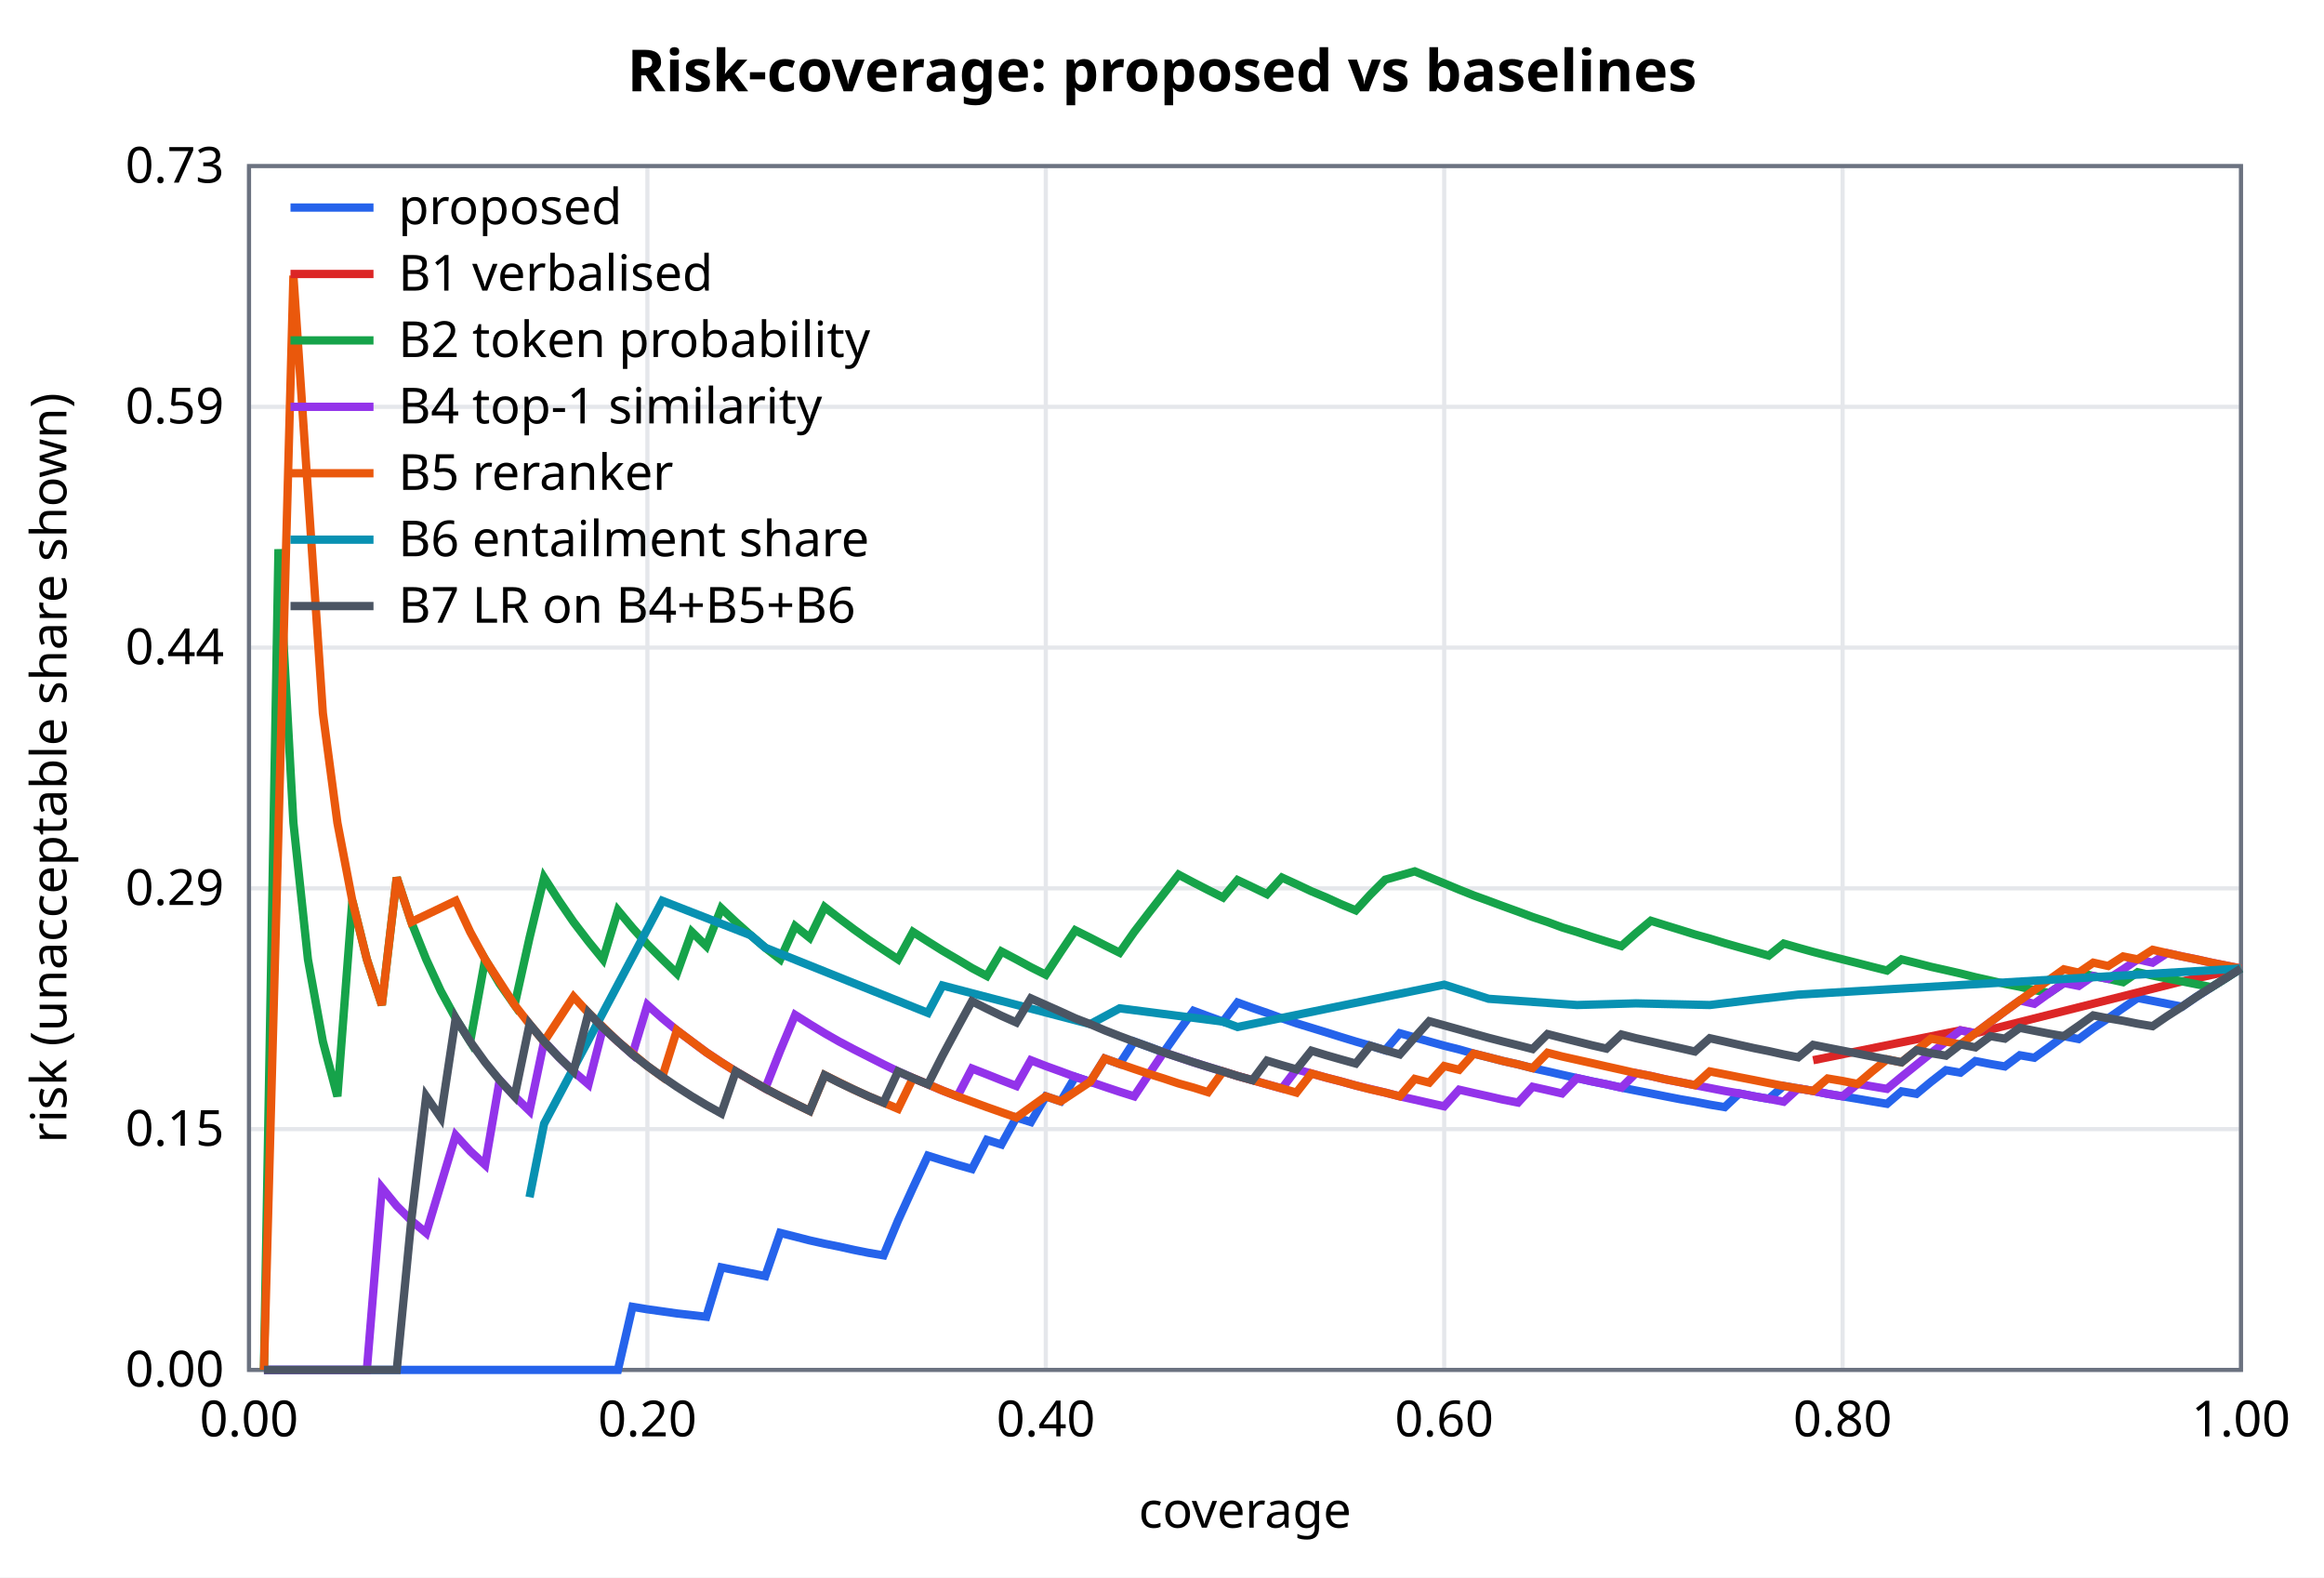
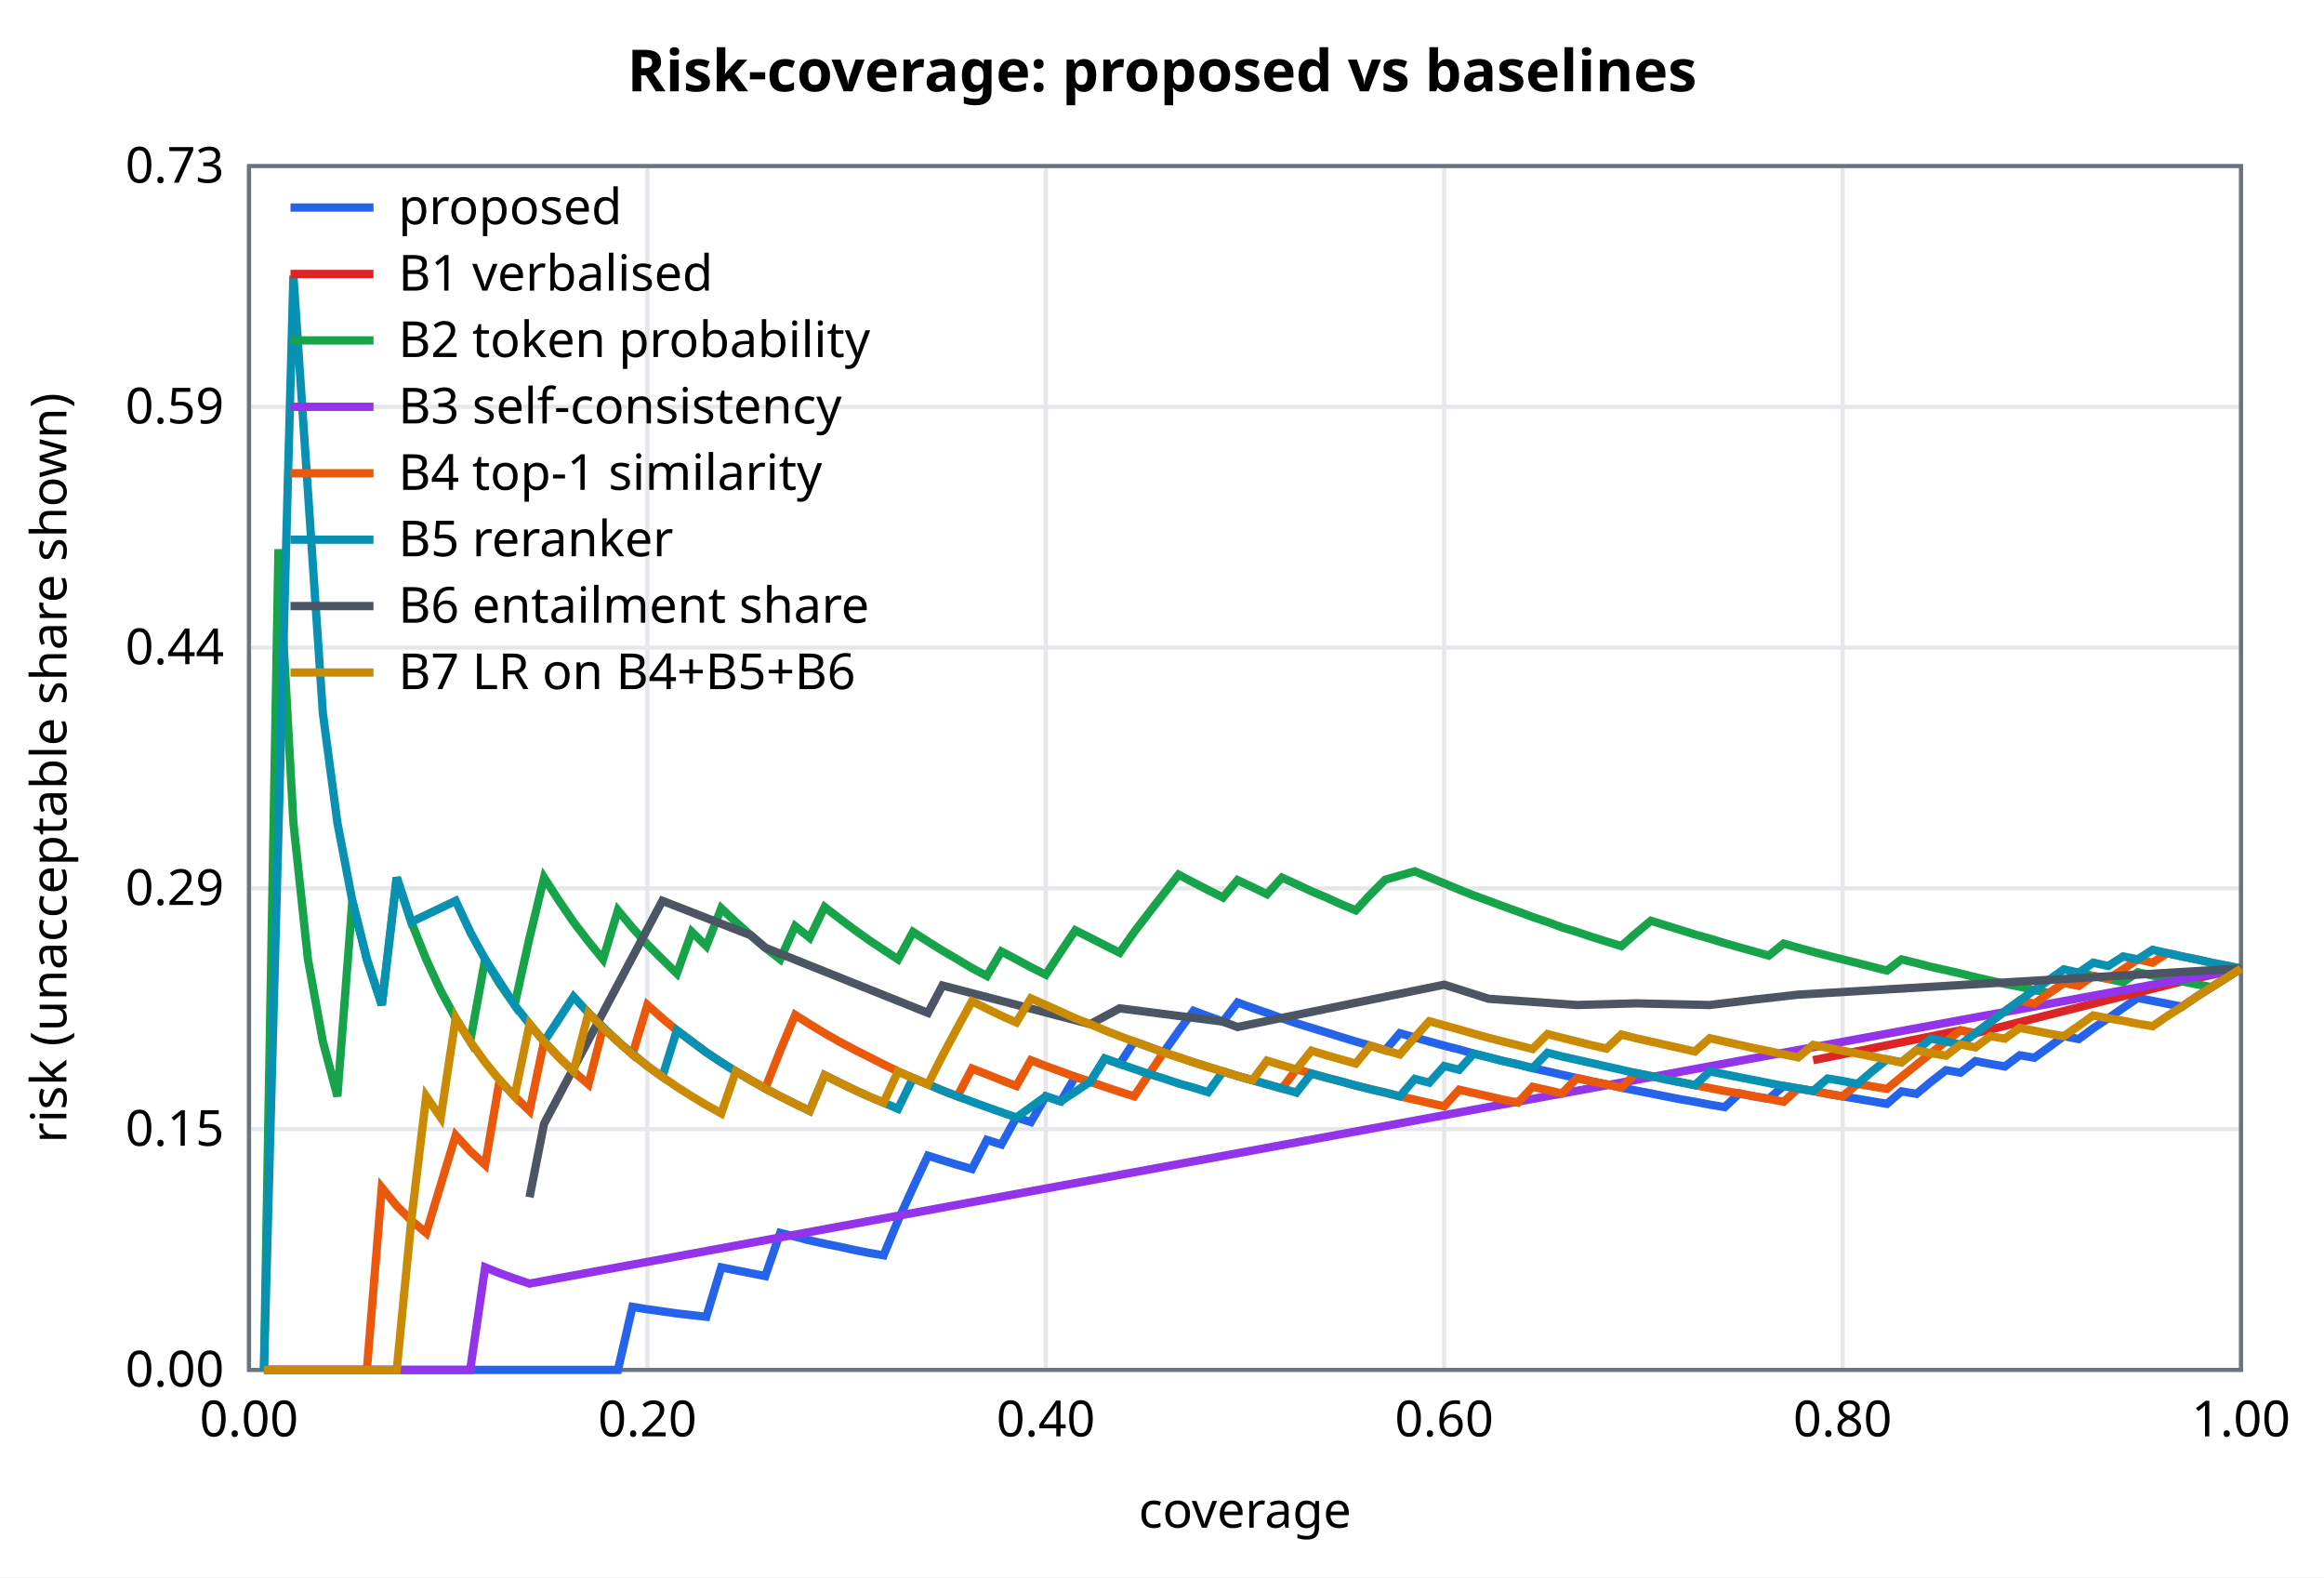
<svg xmlns="http://www.w3.org/2000/svg" width="560" height="380" viewBox="0 0 560 380" font-family="sans-serif" font-size="12">
  <rect width="560" height="380" fill="white" />
  <text x="280.0" y="22" text-anchor="middle" font-size="14" font-weight="bold">Risk-coverage: proposed vs baselines</text>
  <line x1="60.0" y1="40" x2="60.0" y2="330" stroke="#e5e7eb" />
  <text x="60.0" y="346" text-anchor="middle">0.00</text>
  <line x1="60" y1="330.0" x2="540" y2="330.0" stroke="#e5e7eb" />
  <text x="54" y="334.0" text-anchor="end">0.00</text>
  <line x1="156.0" y1="40" x2="156.0" y2="330" stroke="#e5e7eb" />
  <text x="156.0" y="346" text-anchor="middle">0.20</text>
  <line x1="60" y1="272.0" x2="540" y2="272.0" stroke="#e5e7eb" />
  <text x="54" y="276.0" text-anchor="end">0.15</text>
  <line x1="252.0" y1="40" x2="252.0" y2="330" stroke="#e5e7eb" />
  <text x="252.0" y="346" text-anchor="middle">0.40</text>
  <line x1="60" y1="214.0" x2="540" y2="214.0" stroke="#e5e7eb" />
  <text x="54" y="218.0" text-anchor="end">0.29</text>
  <line x1="348.0" y1="40" x2="348.0" y2="330" stroke="#e5e7eb" />
  <text x="348.0" y="346" text-anchor="middle">0.60</text>
  <line x1="60" y1="156.0" x2="540" y2="156.0" stroke="#e5e7eb" />
  <text x="54" y="160.0" text-anchor="end">0.44</text>
  <line x1="444.0" y1="40" x2="444.0" y2="330" stroke="#e5e7eb" />
  <text x="444.0" y="346" text-anchor="middle">0.80</text>
  <line x1="60" y1="98.0" x2="540" y2="98.0" stroke="#e5e7eb" />
  <text x="54" y="102.0" text-anchor="end">0.59</text>
  <line x1="540.0" y1="40" x2="540.0" y2="330" stroke="#e5e7eb" />
  <text x="540.0" y="346" text-anchor="middle">1.00</text>
  <line x1="60" y1="40.0" x2="540" y2="40.0" stroke="#e5e7eb" />
  <text x="54" y="44.0" text-anchor="end">0.73</text>
  <rect x="60" y="40" width="480" height="290" fill="none" stroke="#6b7280" />
  <text x="300.0" y="368" text-anchor="middle">coverage</text>
  <text x="16" y="185.0" text-anchor="middle" transform="rotate(-90 16 185.0)">risk (unacceptable share shown)</text>
  <polyline points="63.6,330.0 67.1,330.0 70.7,330.0 74.2,330.0 77.8,330.0 81.3,330.0 84.9,330.0 88.4,330.0 92.0,330.0 95.6,330.0 99.1,330.0 102.7,330.0 106.2,330.0 109.8,330.0 113.3,330.0 116.9,330.0 120.4,330.0 124.0,330.0 127.6,330.0 131.1,330.0 134.7,330.0 138.2,330.0 141.8,330.0 145.3,330.0 148.9,330.0 152.4,314.8 156.0,315.4 159.6,315.9 163.1,316.4 166.7,316.8 170.2,317.2 173.8,305.3 177.3,306.0 180.9,306.7 184.4,307.4 188.0,297.0 191.6,297.9 195.1,298.8 198.7,299.6 202.2,300.3 205.8,301.1 209.3,301.8 212.9,302.4 216.4,294.0 220.0,286.1 223.6,278.4 227.1,279.5 230.7,280.6 234.2,281.6 237.8,274.6 241.3,275.7 244.9,269.2 248.4,270.3 252.0,264.1 255.6,265.3 259.1,259.4 262.7,260.6 266.2,255.0 269.8,256.3 273.3,250.9 276.9,252.2 280.4,253.5 284.0,248.4 287.6,243.5 291.1,244.8 294.7,246.1 298.2,241.5 301.8,242.8 305.3,244.0 308.9,245.3 312.4,246.5 316.0,247.6 319.6,248.7 323.1,249.8 326.7,250.9 330.2,251.9 333.8,253.0 337.3,248.9 340.9,249.9 344.4,250.9 348.0,251.9 351.6,252.8 355.1,253.8 358.7,254.7 362.2,255.6 365.8,256.4 369.3,257.3 372.9,258.1 376.4,258.9 380.0,259.7 383.6,260.5 387.1,261.2 390.7,262.0 394.2,262.7 397.8,263.4 401.3,264.1 404.9,264.8 408.4,265.4 412.0,266.1 415.6,266.7 419.1,263.4 422.7,264.1 426.2,264.7 429.8,261.6 433.3,262.2 436.9,262.8 440.4,263.5 444.0,264.1 447.6,264.7 451.1,265.3 454.7,265.9 458.2,262.9 461.8,263.5 465.3,260.6 468.9,257.8 472.4,258.4 476.0,255.6 479.6,256.3 483.1,256.9 486.7,254.2 490.2,254.8 493.8,252.2 497.3,249.6 500.9,250.3 504.4,247.7 508.0,245.3 511.6,242.8 515.1,240.4 518.7,241.1 522.2,241.8 525.8,242.5 529.3,240.1 532.9,237.8 536.4,235.6 540.0,233.3" fill="none" stroke="#2563eb" stroke-width="2" />
  <polyline points="436.9,255.4 472.4,248.2 476.0,248.9 525.8,236.4 540.0,233.3" fill="none" stroke="#dc2626" stroke-width="2" />
  <polyline points="63.6,330.0 67.1,132.3 70.7,198.2 74.2,231.1 77.8,250.9 81.3,264.1 84.9,217.0 88.4,231.1 92.0,242.1 95.6,211.4 99.1,222.1 102.7,231.1 106.2,238.7 109.8,245.3 113.3,250.9 116.9,231.1 120.4,237.0 124.0,242.1 127.6,225.9 131.1,211.4 134.7,217.0 138.2,222.1 141.8,226.8 145.3,231.1 148.9,219.3 152.4,223.5 156.0,227.5 159.6,231.1 163.1,234.5 166.7,224.5 170.2,227.9 173.8,218.8 177.3,222.1 180.9,225.3 184.4,228.3 188.0,231.1 191.6,223.1 195.1,225.9 198.7,218.5 202.2,221.2 205.8,223.9 209.3,226.4 212.9,228.8 216.4,231.1 220.0,224.5 223.6,226.8 227.1,229.0 230.7,231.1 234.2,233.2 237.8,235.1 241.3,229.2 244.9,231.1 248.4,233.0 252.0,234.8 255.6,229.3 259.1,224.1 262.7,225.9 266.2,227.7 269.8,229.5 273.3,224.5 276.9,219.8 284.0,210.7 287.6,212.6 291.1,214.4 294.7,216.2 298.2,212.0 301.8,213.7 305.3,215.4 308.9,211.4 312.4,213.0 316.0,214.7 319.6,216.2 323.1,217.8 326.7,219.3 330.2,215.5 333.8,211.9 340.9,209.9 348.0,212.8 351.6,214.3 355.1,215.7 358.7,217.0 362.2,218.3 365.8,219.6 369.3,220.9 372.9,222.1 376.4,223.4 380.0,224.5 383.6,225.7 387.1,226.8 390.7,227.9 394.2,224.8 397.8,221.8 401.3,222.9 404.9,224.0 408.4,225.1 412.0,226.1 415.6,227.2 419.1,228.2 422.7,229.2 426.2,230.2 429.8,227.3 433.3,228.3 436.9,229.3 440.4,230.2 444.0,231.1 447.6,232.0 451.1,232.9 454.7,233.8 458.2,231.1 461.8,232.0 465.3,232.9 468.9,233.7 472.4,234.5 476.0,235.4 479.6,236.2 483.1,237.0 486.7,237.7 490.2,238.5 493.8,239.2 497.3,236.8 500.9,234.3 504.4,235.1 508.0,235.8 511.6,236.6 515.1,234.2 518.7,235.0 522.2,235.7 525.8,236.4 529.3,237.1 532.9,237.8 536.4,235.6 540.0,233.3" fill="none" stroke="#16a34a" stroke-width="2" />
-   <polyline points="63.6,330.0 67.1,330.0 70.7,330.0 74.2,330.0 77.8,330.0 81.3,330.0 84.9,330.0 88.4,330.0 92.0,286.1 95.6,290.5 99.1,294.0 102.7,297.0 109.8,273.5 113.3,277.3 116.9,280.6 120.4,260.2 124.0,264.1 127.6,267.6 131.1,250.9 134.7,254.7 138.2,258.1 141.8,261.2 145.3,247.6 148.9,250.9 152.4,254.0 156.0,242.1 159.6,245.3 163.1,248.2 166.7,250.9 170.2,253.5 173.8,255.9 177.3,258.1 180.9,260.2 184.4,262.2 188.0,253.1 191.6,244.5 195.1,246.7 198.7,248.9 202.2,250.9 205.8,252.8 212.9,256.4 216.4,258.1 220.0,259.7 223.6,261.2 227.1,262.7 230.7,264.1 234.2,257.4 237.8,258.8 241.3,260.2 244.9,261.6 248.4,255.4 252.0,256.8 255.6,258.1 259.1,259.4 262.7,260.6 266.2,261.8 269.8,263.0 273.3,264.1 276.9,258.7 280.4,253.5 284.0,254.7 287.6,255.9 291.1,257.0 294.7,258.1 298.2,259.2 301.8,260.2 305.3,261.2 308.9,262.2 312.4,257.6 316.0,258.6 319.6,259.6 323.1,260.5 326.7,261.5 333.8,263.2 337.3,264.1 340.9,264.9 344.4,265.7 348.0,266.5 351.6,262.5 355.1,263.3 358.7,264.1 362.2,264.9 365.8,265.6 369.3,261.8 372.9,262.6 376.4,263.4 380.0,259.7 383.6,260.5 387.1,261.2 390.7,262.0 394.2,258.5 397.8,259.2 401.3,260.0 404.9,260.7 408.4,261.4 412.0,262.1 415.6,262.8 419.1,263.4 422.7,264.1 426.2,264.7 429.8,265.4 433.3,262.2 436.9,262.8 440.4,263.5 444.0,264.1 447.6,261.1 451.1,261.7 454.7,262.3 458.2,259.4 461.8,256.5 465.3,253.7 468.9,250.9 472.4,248.2 476.0,248.9 479.6,246.2 483.1,243.6 486.7,241.0 490.2,241.8 493.8,239.2 497.3,236.8 500.9,237.5 504.4,235.1 508.0,235.8 511.6,233.5 515.1,231.1 518.7,231.9 522.2,229.6 525.8,230.4 529.3,231.1 532.9,231.9 536.4,232.6 540.0,233.3" fill="none" stroke="#9333ea" stroke-width="2" />
-   <polyline points="63.6,330.0 70.7,66.4 77.8,171.8 81.3,198.2 84.9,217.0 88.4,231.1 92.0,242.1 95.6,211.4 99.1,222.1 109.8,217.0 113.3,224.5 116.9,231.1 124.0,242.1 127.6,246.7 131.1,250.9 138.2,240.1 141.8,244.0 148.9,250.9 156.0,256.8 159.6,259.4 163.1,248.2 170.2,253.5 173.8,255.9 177.3,258.1 180.9,260.2 184.4,262.2 188.0,264.1 191.6,265.9 195.1,267.6 198.7,259.0 205.8,262.5 209.3,264.1 216.4,267.1 220.0,259.7 223.6,261.2 227.1,262.7 230.7,264.1 237.8,266.7 244.9,269.2 252.0,264.1 255.6,265.3 262.7,260.6 266.2,255.0 269.8,256.3 273.3,257.5 276.9,258.7 280.4,259.8 284.0,261.0 287.6,262.0 291.1,263.1 294.7,258.1 298.2,259.2 305.3,261.2 308.9,262.2 312.4,263.2 316.0,258.6 319.6,259.6 323.1,260.5 326.7,261.5 330.2,262.4 333.8,263.2 337.3,264.1 340.9,259.9 344.4,260.8 348.0,256.8 351.6,257.7 355.1,253.8 358.7,254.7 362.2,255.6 365.8,256.4 369.3,257.3 372.9,253.6 376.4,254.5 380.0,255.3 383.6,256.1 387.1,256.9 390.7,257.7 394.2,258.5 397.8,259.2 401.3,260.0 404.9,260.7 408.4,261.4 412.0,258.1 415.6,258.8 419.1,259.5 422.7,260.2 426.2,260.9 429.8,261.6 433.3,262.2 436.9,262.8 440.4,259.8 444.0,260.4 447.6,261.1 451.1,258.1 454.7,255.2 458.2,255.9 461.8,253.0 465.3,250.2 468.9,250.9 472.4,251.6 476.0,248.9 479.6,246.2 483.1,243.6 486.7,241.0 490.2,238.5 493.8,236.0 497.3,233.5 500.9,234.3 504.4,231.9 508.0,232.7 511.6,230.4 515.1,231.1 518.7,228.8 522.2,229.6 525.8,230.4 529.3,231.1 532.9,231.9 540.0,233.3" fill="none" stroke="#ea580c" stroke-width="2" />
-   <polyline points="127.6,288.4 131.1,270.7 159.6,217.0 180.9,225.3 184.4,228.3 223.6,244.0 227.1,237.4 262.7,246.7 269.8,242.9 294.7,246.1 298.2,247.4 348.0,237.2 358.7,240.6 380.0,242.1 394.2,241.7 412.0,242.1 422.7,240.8 433.3,239.6 540.0,233.3" fill="none" stroke="#0891b2" stroke-width="2" />
-   <polyline points="63.6,330.0 67.1,330.0 70.7,330.0 74.2,330.0 77.8,330.0 81.3,330.0 84.9,330.0 88.4,330.0 92.0,330.0 95.6,330.0 99.1,294.0 102.7,264.1 106.2,269.2 109.8,245.3 113.3,250.9 116.9,255.9 120.4,260.2 124.0,264.1 127.6,246.7 131.1,250.9 134.7,254.7 138.2,258.1 141.8,244.0 145.3,247.6 148.9,250.9 152.4,254.0 156.0,256.8 159.6,259.4 163.1,261.8 166.7,264.1 170.2,266.2 173.8,268.2 177.3,258.1 180.9,260.2 184.4,262.2 188.0,264.1 191.6,265.9 195.1,267.6 198.7,259.0 202.2,260.8 205.8,262.5 209.3,264.1 212.9,265.6 216.4,258.1 220.0,259.7 223.6,261.2 227.1,254.3 230.7,247.6 234.2,241.2 237.8,243.0 241.3,244.7 244.9,246.3 248.4,240.5 252.0,242.1 255.6,243.7 259.1,245.3 262.7,246.7 266.2,248.2 269.8,249.6 273.3,250.9 276.9,252.2 280.4,253.5 284.0,254.7 287.6,255.9 291.1,257.0 294.7,258.1 298.2,259.2 301.8,260.2 305.3,255.5 308.9,256.6 312.4,257.6 316.0,253.1 319.6,254.2 323.1,255.2 326.7,256.2 330.2,251.9 333.8,253.0 337.3,254.0 340.9,249.9 344.4,246.0 348.0,247.0 351.6,248.0 355.1,249.0 358.7,250.0 362.2,250.9 365.8,251.8 369.3,252.7 372.9,249.1 376.4,250.0 380.0,250.9 383.6,251.8 387.1,252.6 390.7,249.2 394.2,250.1 397.8,250.9 401.3,251.7 404.9,252.5 408.4,253.3 412.0,250.1 415.6,250.9 419.1,251.7 422.7,252.5 426.2,253.2 429.8,254.0 433.3,254.7 436.9,251.7 440.4,252.4 444.0,253.1 447.6,253.8 451.1,254.5 454.7,255.2 458.2,255.9 461.8,253.0 465.3,253.7 468.9,254.3 472.4,251.6 476.0,252.3 479.6,249.6 483.1,250.2 486.7,247.6 490.2,248.3 493.8,249.0 497.3,249.6 500.9,247.1 504.4,244.6 508.0,245.3 511.6,245.9 515.1,246.6 518.7,247.2 522.2,244.8 525.8,242.5 529.3,240.1 532.9,237.8 536.4,235.6 540.0,233.3" fill="none" stroke="#4b5563" stroke-width="2" />
+   <polyline points="63.6,330.0 67.1,330.0 70.7,330.0 74.2,330.0 77.8,330.0 81.3,330.0 84.9,330.0 88.4,330.0 92.0,330.0 95.6,330.0 99.1,330.0 102.7,330.0 106.2,330.0 109.8,330.0 113.3,330.0 116.9,305.3 120.4,306.7 124.0,308.0 127.6,309.2 540.0,233.3" fill="none" stroke="#9333ea" stroke-width="2" />
+   <polyline points="63.6,330.0 67.1,330.0 70.7,330.0 74.2,330.0 77.8,330.0 81.3,330.0 84.9,330.0 88.4,330.0 92.0,286.1 95.6,290.5 99.1,294.0 102.7,297.0 109.8,273.5 113.3,277.3 116.9,280.6 120.4,260.2 124.0,264.1 127.6,267.6 131.1,250.9 134.7,254.7 138.2,258.1 141.8,261.2 145.3,247.6 148.9,250.9 152.4,254.0 156.0,242.1 159.6,245.3 163.1,248.2 166.7,250.9 170.2,253.5 173.8,255.9 177.3,258.1 180.9,260.2 184.4,262.2 188.0,253.1 191.6,244.5 195.1,246.7 198.7,248.9 202.2,250.9 205.8,252.8 212.9,256.4 216.4,258.1 220.0,259.7 223.6,261.2 227.1,262.7 230.7,264.1 234.2,257.4 237.8,258.8 241.3,260.2 244.9,261.6 248.4,255.4 252.0,256.8 255.6,258.1 259.1,259.4 262.7,260.6 266.2,261.8 269.8,263.0 273.3,264.1 276.9,258.7 280.4,253.5 284.0,254.7 287.6,255.9 291.1,257.0 294.7,258.1 298.2,259.2 301.8,260.2 305.3,261.2 308.9,262.2 312.4,257.6 316.0,258.6 319.6,259.6 323.1,260.5 326.7,261.5 333.8,263.2 337.3,264.1 340.9,264.9 344.4,265.7 348.0,266.5 351.6,262.5 355.1,263.3 358.7,264.1 362.2,264.9 365.8,265.6 369.3,261.8 372.9,262.6 376.4,263.4 380.0,259.7 383.6,260.5 387.1,261.2 390.7,262.0 394.2,258.5 397.8,259.2 401.3,260.0 404.9,260.7 408.4,261.4 412.0,262.1 415.6,262.8 419.1,263.4 422.7,264.1 426.2,264.7 429.8,265.4 433.3,262.2 436.9,262.8 440.4,263.5 444.0,264.1 447.6,261.1 451.1,261.7 454.7,262.3 458.2,259.4 461.8,256.5 465.3,253.7 468.9,250.9 472.4,248.2 476.0,248.9 479.6,246.2 483.1,243.6 486.7,241.0 490.2,241.8 493.8,239.2 497.3,236.8 500.9,237.5 504.4,235.1 508.0,235.8 511.6,233.5 515.1,231.1 518.7,231.9 522.2,229.6 525.8,230.4 529.3,231.1 532.9,231.9 536.4,232.6 540.0,233.3" fill="none" stroke="#ea580c" stroke-width="2" />
+   <polyline points="63.6,330.0 70.7,66.4 77.8,171.8 81.3,198.2 84.9,217.0 88.4,231.1 92.0,242.1 95.6,211.4 99.1,222.1 109.8,217.0 113.3,224.5 116.9,231.1 124.0,242.1 127.6,246.7 131.1,250.9 138.2,240.1 141.8,244.0 148.9,250.9 156.0,256.8 159.6,259.4 163.1,248.2 170.2,253.5 173.8,255.9 177.3,258.1 180.9,260.2 184.4,262.2 188.0,264.1 191.6,265.9 195.1,267.6 198.7,259.0 205.8,262.5 209.3,264.1 216.4,267.1 220.0,259.7 223.6,261.2 227.1,262.7 230.7,264.1 237.8,266.7 244.9,269.2 252.0,264.1 255.6,265.3 262.7,260.6 266.2,255.0 269.8,256.3 273.3,257.5 276.9,258.7 280.4,259.8 284.0,261.0 287.6,262.0 291.1,263.1 294.7,258.1 298.2,259.2 305.3,261.2 308.9,262.2 312.4,263.2 316.0,258.6 319.6,259.6 323.1,260.5 326.7,261.5 330.2,262.4 333.8,263.2 337.3,264.1 340.9,259.9 344.4,260.8 348.0,256.8 351.6,257.7 355.1,253.8 358.7,254.7 362.2,255.6 365.8,256.4 369.3,257.3 372.9,253.6 376.4,254.5 380.0,255.3 383.6,256.1 387.1,256.9 390.7,257.7 394.2,258.5 397.8,259.2 401.3,260.0 404.9,260.7 408.4,261.4 412.0,258.1 415.6,258.8 419.1,259.5 422.7,260.2 426.2,260.9 429.8,261.6 433.3,262.2 436.9,262.8 440.4,259.8 444.0,260.4 447.6,261.1 451.1,258.1 454.7,255.2 458.2,255.9 461.8,253.0 465.3,250.2 468.9,250.9 472.4,251.6 476.0,248.9 479.6,246.2 483.1,243.6 486.7,241.0 490.2,238.5 493.8,236.0 497.3,233.5 500.9,234.3 504.4,231.9 508.0,232.7 511.6,230.4 515.1,231.1 518.7,228.8 522.2,229.6 525.8,230.4 529.3,231.1 532.9,231.9 540.0,233.3" fill="none" stroke="#0891b2" stroke-width="2" />
+   <polyline points="127.6,288.4 131.1,270.7 159.6,217.0 180.9,225.3 184.4,228.3 223.6,244.0 227.1,237.4 262.7,246.7 269.8,242.9 294.7,246.1 298.2,247.4 348.0,237.2 358.7,240.6 380.0,242.1 394.2,241.7 412.0,242.1 422.7,240.8 433.3,239.6 540.0,233.3" fill="none" stroke="#4b5563" stroke-width="2" />
+   <polyline points="63.6,330.0 67.1,330.0 70.7,330.0 74.2,330.0 77.8,330.0 81.3,330.0 84.9,330.0 88.4,330.0 92.0,330.0 95.6,330.0 99.1,294.0 102.7,264.1 106.2,269.2 109.8,245.3 113.3,250.9 116.9,255.9 120.4,260.2 124.0,264.1 127.6,246.7 131.1,250.9 134.7,254.7 138.2,258.1 141.8,244.0 145.3,247.6 148.9,250.9 152.4,254.0 156.0,256.8 159.6,259.4 163.1,261.8 166.7,264.1 170.2,266.2 173.8,268.2 177.3,258.1 180.9,260.2 184.4,262.2 188.0,264.1 191.6,265.9 195.1,267.6 198.7,259.0 202.2,260.8 205.8,262.5 209.3,264.1 212.9,265.6 216.4,258.1 220.0,259.7 223.6,261.2 227.1,254.3 230.7,247.6 234.2,241.2 237.8,243.0 241.3,244.7 244.9,246.3 248.4,240.5 252.0,242.1 255.6,243.7 259.1,245.3 262.7,246.7 266.2,248.2 269.8,249.6 273.3,250.9 276.9,252.2 280.4,253.5 284.0,254.7 287.6,255.9 291.1,257.0 294.7,258.1 298.2,259.2 301.8,260.2 305.3,255.5 308.9,256.6 312.4,257.6 316.0,253.1 319.6,254.2 323.1,255.2 326.7,256.2 330.2,251.9 333.8,253.0 337.3,254.0 340.9,249.9 344.4,246.0 348.0,247.0 351.6,248.0 355.1,249.0 358.7,250.0 362.2,250.9 365.8,251.8 369.3,252.7 372.9,249.1 376.4,250.0 380.0,250.9 383.6,251.8 387.1,252.6 390.7,249.2 394.2,250.1 397.8,250.9 401.3,251.7 404.9,252.5 408.4,253.3 412.0,250.1 415.6,250.9 419.1,251.7 422.7,252.5 426.2,253.2 429.8,254.0 433.3,254.7 436.9,251.7 440.4,252.4 444.0,253.1 447.6,253.8 451.1,254.5 454.7,255.2 458.2,255.9 461.8,253.0 465.3,253.7 468.9,254.3 472.4,251.6 476.0,252.3 479.6,249.6 483.1,250.2 486.7,247.6 490.2,248.3 493.8,249.0 497.3,249.6 500.9,247.1 504.4,244.6 508.0,245.3 511.6,245.9 515.1,246.6 518.7,247.2 522.2,244.8 525.8,242.5 529.3,240.1 532.9,237.8 536.4,235.6 540.0,233.3" fill="none" stroke="#ca8a04" stroke-width="2" />
  <line x1="70" y1="50" x2="90" y2="50" stroke="#2563eb" stroke-width="2" />
  <text x="96" y="54">proposed</text>
  <line x1="70" y1="66" x2="90" y2="66" stroke="#dc2626" stroke-width="2" />
  <text x="96" y="70">B1 verbalised</text>
  <line x1="70" y1="82" x2="90" y2="82" stroke="#16a34a" stroke-width="2" />
  <text x="96" y="86">B2 token probability</text>
  <line x1="70" y1="98" x2="90" y2="98" stroke="#9333ea" stroke-width="2" />
-   <text x="96" y="102">B4 top-1 similarity</text>
+   <text x="96" y="102">B3 self-consistency</text>
  <line x1="70" y1="114" x2="90" y2="114" stroke="#ea580c" stroke-width="2" />
-   <text x="96" y="118">B5 reranker</text>
+   <text x="96" y="118">B4 top-1 similarity</text>
  <line x1="70" y1="130" x2="90" y2="130" stroke="#0891b2" stroke-width="2" />
-   <text x="96" y="134">B6 entailment share</text>
+   <text x="96" y="134">B5 reranker</text>
  <line x1="70" y1="146" x2="90" y2="146" stroke="#4b5563" stroke-width="2" />
-   <text x="96" y="150">B7 LR on B4+B5+B6</text>
+   <text x="96" y="150">B6 entailment share</text>
+   <line x1="70" y1="162" x2="90" y2="162" stroke="#ca8a04" stroke-width="2" />
+   <text x="96" y="166">B7 LR on B4+B5+B6</text>
</svg>
